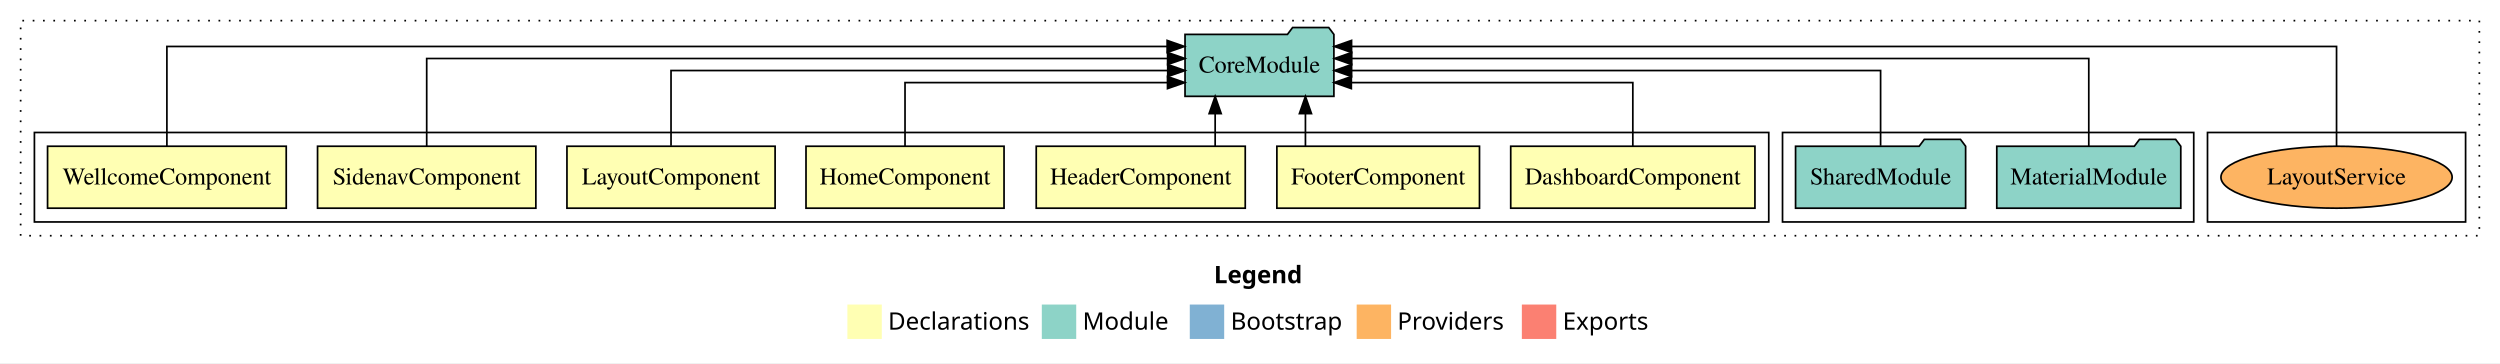
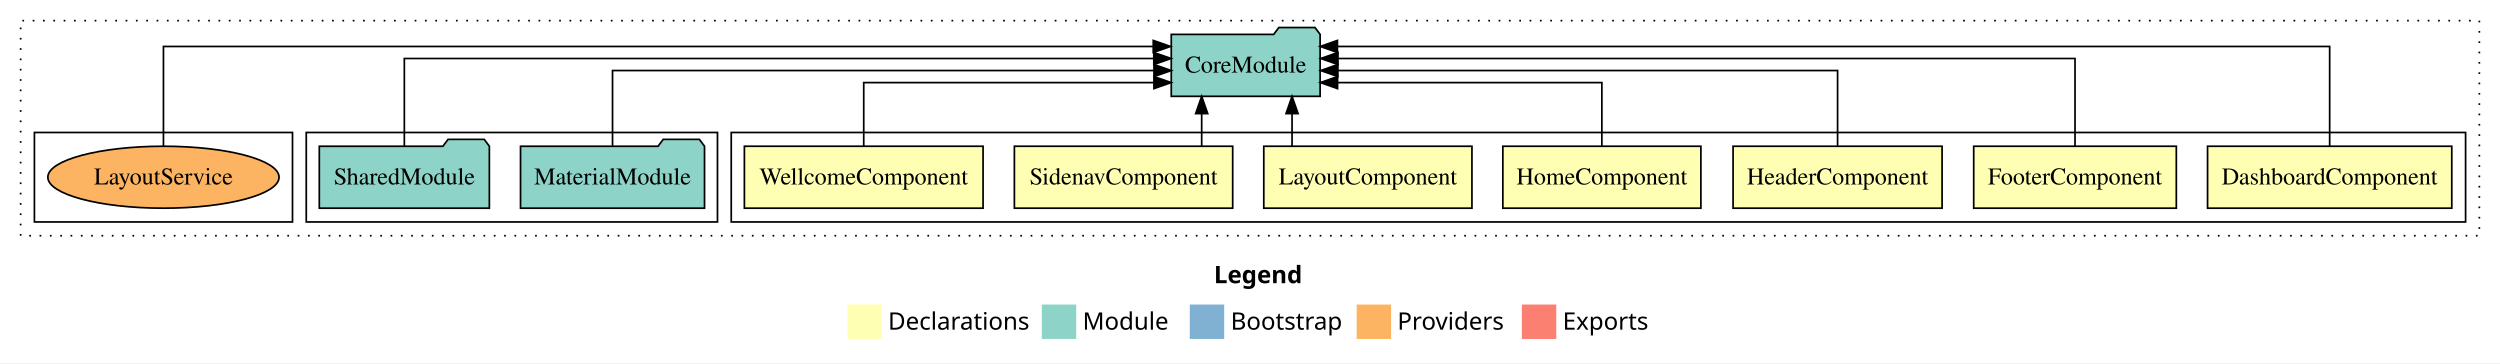
<svg xmlns="http://www.w3.org/2000/svg" width="1453pt" height="211pt" viewBox="0.00 0.00 1453.00 211.00">
  <g id="graph0" class="graph" transform="scale(1 1) rotate(0) translate(4 207)">
    <polygon fill="white" stroke="transparent" points="-4,4 -4,-207 1449,-207 1449,4 -4,4" />
    <text text-anchor="start" x="701.51" y="-42.4" font-family="sans-serif" font-weight="bold" font-size="14.00">Legend</text>
    <polygon fill="#ffffb3" stroke="transparent" points="488.5,-10 488.5,-30 508.5,-30 508.5,-10 488.5,-10" />
    <text text-anchor="start" x="512.13" y="-15.4" font-family="sans-serif" font-size="14.00">  Declarations</text>
    <polygon fill="#8dd3c7" stroke="transparent" points="601.5,-10 601.5,-30 621.5,-30 621.5,-10 601.5,-10" />
    <text text-anchor="start" x="625.23" y="-15.4" font-family="sans-serif" font-size="14.00">  Module</text>
    <polygon fill="#80b1d3" stroke="transparent" points="687.5,-10 687.5,-30 707.5,-30 707.5,-10 687.5,-10" />
    <text text-anchor="start" x="711.28" y="-15.4" font-family="sans-serif" font-size="14.00">  Bootstrap</text>
    <polygon fill="#fdb462" stroke="transparent" points="784.5,-10 784.5,-30 804.5,-30 804.5,-10 784.5,-10" />
    <text text-anchor="start" x="808.17" y="-15.4" font-family="sans-serif" font-size="14.00">  Providers</text>
    <polygon fill="#fb8072" stroke="transparent" points="880.5,-10 880.5,-30 900.5,-30 900.5,-10 880.5,-10" />
    <text text-anchor="start" x="904.23" y="-15.4" font-family="sans-serif" font-size="14.00">  Exports</text>
    <g id="clust1" class="cluster">
      <polygon fill="none" stroke="black" stroke-dasharray="1,5" points="8,-70 8,-195 1437,-195 1437,-70 8,-70" />
    </g>
-     <g id="clust13" class="cluster">
-       <polygon fill="none" stroke="black" points="1279,-78 1279,-130 1429,-130 1429,-78 1279,-78" />
+     <g id="clust2" class="cluster">
+       <polygon fill="none" stroke="black" points="421,-78 421,-130 1429,-130 1429,-78 421,-78" />
    </g>
    <g id="clust10" class="cluster">
-       <polygon fill="none" stroke="black" points="1032,-78 1032,-130 1271,-130 1271,-78 1032,-78" />
+       <polygon fill="none" stroke="black" points="174,-78 174,-130 413,-130 413,-78 174,-78" />
    </g>
-     <g id="clust2" class="cluster">
-       <polygon fill="none" stroke="black" points="16,-78 16,-130 1024,-130 1024,-78 16,-78" />
+     <g id="clust13" class="cluster">
+       <polygon fill="none" stroke="black" points="16,-78 16,-130 166,-130 166,-78 16,-78" />
    </g>
    <g id="node1" class="node">
-       <polygon fill="#ffffb3" stroke="black" points="1015.97,-122 874.03,-122 874.03,-86 1015.97,-86 1015.97,-122" />
-       <text text-anchor="middle" x="945" y="-99.8" font-family="Times,serif" font-size="14.00">DashboardComponent</text>
+       <polygon fill="#ffffb3" stroke="black" points="1420.97,-122 1279.03,-122 1279.03,-86 1420.97,-86 1420.97,-122" />
+       <text text-anchor="middle" x="1350" y="-99.8" font-family="Times,serif" font-size="14.00">DashboardComponent</text>
    </g>
    <g id="node8" class="node">
-       <polygon fill="#8dd3c7" stroke="black" points="771.26,-187 768.26,-191 747.26,-191 744.26,-187 684.74,-187 684.74,-151 771.26,-151 771.26,-187" />
-       <text text-anchor="middle" x="728" y="-164.8" font-family="Times,serif" font-size="14.00">CoreModule</text>
+       <polygon fill="#8dd3c7" stroke="black" points="763.26,-187 760.26,-191 739.26,-191 736.26,-187 676.74,-187 676.74,-151 763.26,-151 763.26,-187" />
+       <text text-anchor="middle" x="720" y="-164.8" font-family="Times,serif" font-size="14.00">CoreModule</text>
    </g>
    <g id="edge1" class="edge">
-       <path fill="none" stroke="black" d="M945,-122.01C945,-138.05 945,-159 945,-159 945,-159 781.39,-159 781.39,-159" />
-       <polygon fill="black" stroke="black" points="781.39,-155.5 771.39,-159 781.39,-162.5 781.39,-155.5" />
+       <path fill="none" stroke="black" d="M1350,-122.01C1350,-144.49 1350,-180 1350,-180 1350,-180 773.3,-180 773.3,-180" />
+       <polygon fill="black" stroke="black" points="773.3,-176.5 763.3,-180 773.3,-183.5 773.3,-176.5" />
    </g>
    <g id="node2" class="node">
-       <polygon fill="#ffffb3" stroke="black" points="855.88,-122 738.12,-122 738.12,-86 855.88,-86 855.88,-122" />
-       <text text-anchor="middle" x="797" y="-99.8" font-family="Times,serif" font-size="14.00">FooterComponent</text>
+       <polygon fill="#ffffb3" stroke="black" points="1260.88,-122 1143.12,-122 1143.12,-86 1260.88,-86 1260.88,-122" />
+       <text text-anchor="middle" x="1202" y="-99.8" font-family="Times,serif" font-size="14.00">FooterComponent</text>
    </g>
    <g id="edge2" class="edge">
-       <path fill="none" stroke="black" d="M754.72,-122.11C754.72,-122.11 754.72,-140.99 754.72,-140.99" />
-       <polygon fill="black" stroke="black" points="751.22,-140.99 754.72,-150.99 758.22,-140.99 751.22,-140.99" />
+       <path fill="none" stroke="black" d="M1202,-122.13C1202,-142.57 1202,-173 1202,-173 1202,-173 773.62,-173 773.62,-173" />
+       <polygon fill="black" stroke="black" points="773.62,-169.5 763.62,-173 773.62,-176.5 773.62,-169.5" />
    </g>
    <g id="node3" class="node">
-       <polygon fill="#ffffb3" stroke="black" points="719.74,-122 598.26,-122 598.26,-86 719.74,-86 719.74,-122" />
-       <text text-anchor="middle" x="659" y="-99.8" font-family="Times,serif" font-size="14.00">HeaderComponent</text>
+       <polygon fill="#ffffb3" stroke="black" points="1124.74,-122 1003.26,-122 1003.26,-86 1124.74,-86 1124.74,-122" />
+       <text text-anchor="middle" x="1064" y="-99.8" font-family="Times,serif" font-size="14.00">HeaderComponent</text>
    </g>
    <g id="edge3" class="edge">
-       <path fill="none" stroke="black" d="M702.25,-122.11C702.25,-122.11 702.25,-140.99 702.25,-140.99" />
-       <polygon fill="black" stroke="black" points="698.75,-140.99 702.25,-150.99 705.75,-140.99 698.75,-140.99" />
+       <path fill="none" stroke="black" d="M1064,-122.27C1064,-140.56 1064,-166 1064,-166 1064,-166 773.57,-166 773.57,-166" />
+       <polygon fill="black" stroke="black" points="773.57,-162.5 763.57,-166 773.57,-169.5 773.57,-162.5" />
    </g>
    <g id="node4" class="node">
-       <polygon fill="#ffffb3" stroke="black" points="579.55,-122 464.45,-122 464.45,-86 579.55,-86 579.55,-122" />
-       <text text-anchor="middle" x="522" y="-99.8" font-family="Times,serif" font-size="14.00">HomeComponent</text>
+       <polygon fill="#ffffb3" stroke="black" points="984.55,-122 869.45,-122 869.45,-86 984.55,-86 984.55,-122" />
+       <text text-anchor="middle" x="927" y="-99.8" font-family="Times,serif" font-size="14.00">HomeComponent</text>
    </g>
    <g id="edge4" class="edge">
-       <path fill="none" stroke="black" d="M522,-122.01C522,-138.05 522,-159 522,-159 522,-159 674.56,-159 674.56,-159" />
-       <polygon fill="black" stroke="black" points="674.56,-162.5 684.56,-159 674.56,-155.5 674.56,-162.5" />
+       <path fill="none" stroke="black" d="M927,-122.01C927,-138.05 927,-159 927,-159 927,-159 773.39,-159 773.39,-159" />
+       <polygon fill="black" stroke="black" points="773.39,-155.5 763.39,-159 773.39,-162.5 773.39,-155.5" />
    </g>
    <g id="node5" class="node">
-       <polygon fill="#ffffb3" stroke="black" points="446.49,-122 325.51,-122 325.51,-86 446.49,-86 446.49,-122" />
-       <text text-anchor="middle" x="386" y="-99.8" font-family="Times,serif" font-size="14.00">LayoutComponent</text>
+       <polygon fill="#ffffb3" stroke="black" points="851.49,-122 730.51,-122 730.51,-86 851.49,-86 851.49,-122" />
+       <text text-anchor="middle" x="791" y="-99.8" font-family="Times,serif" font-size="14.00">LayoutComponent</text>
    </g>
    <g id="edge5" class="edge">
-       <path fill="none" stroke="black" d="M386,-122.27C386,-140.56 386,-166 386,-166 386,-166 674.69,-166 674.69,-166" />
-       <polygon fill="black" stroke="black" points="674.69,-169.5 684.69,-166 674.69,-162.5 674.69,-169.5" />
+       <path fill="none" stroke="black" d="M746.94,-122.11C746.94,-122.11 746.94,-140.99 746.94,-140.99" />
+       <polygon fill="black" stroke="black" points="743.44,-140.99 746.94,-150.99 750.44,-140.99 743.44,-140.99" />
    </g>
    <g id="node6" class="node">
-       <polygon fill="#ffffb3" stroke="black" points="307.44,-122 180.56,-122 180.56,-86 307.44,-86 307.44,-122" />
-       <text text-anchor="middle" x="244" y="-99.8" font-family="Times,serif" font-size="14.00">SidenavComponent</text>
+       <polygon fill="#ffffb3" stroke="black" points="712.44,-122 585.56,-122 585.56,-86 712.44,-86 712.44,-122" />
+       <text text-anchor="middle" x="649" y="-99.8" font-family="Times,serif" font-size="14.00">SidenavComponent</text>
    </g>
    <g id="edge6" class="edge">
-       <path fill="none" stroke="black" d="M244,-122.13C244,-142.57 244,-173 244,-173 244,-173 674.62,-173 674.62,-173" />
-       <polygon fill="black" stroke="black" points="674.62,-176.5 684.62,-173 674.62,-169.5 674.62,-176.5" />
+       <path fill="none" stroke="black" d="M694.42,-122.11C694.42,-122.11 694.42,-140.99 694.42,-140.99" />
+       <polygon fill="black" stroke="black" points="690.92,-140.99 694.42,-150.99 697.92,-140.99 690.92,-140.99" />
    </g>
    <g id="node7" class="node">
-       <polygon fill="#ffffb3" stroke="black" points="162.36,-122 23.64,-122 23.64,-86 162.36,-86 162.36,-122" />
-       <text text-anchor="middle" x="93" y="-99.8" font-family="Times,serif" font-size="14.00">WellcomeComponent</text>
+       <polygon fill="#ffffb3" stroke="black" points="567.36,-122 428.64,-122 428.64,-86 567.36,-86 567.36,-122" />
+       <text text-anchor="middle" x="498" y="-99.8" font-family="Times,serif" font-size="14.00">WellcomeComponent</text>
    </g>
    <g id="edge7" class="edge">
-       <path fill="none" stroke="black" d="M93,-122.01C93,-144.49 93,-180 93,-180 93,-180 674.35,-180 674.35,-180" />
-       <polygon fill="black" stroke="black" points="674.35,-183.5 684.35,-180 674.35,-176.5 674.35,-183.5" />
+       <path fill="none" stroke="black" d="M498,-122.01C498,-138.05 498,-159 498,-159 498,-159 666.67,-159 666.67,-159" />
+       <polygon fill="black" stroke="black" points="666.67,-162.5 676.67,-159 666.67,-155.5 666.67,-162.5" />
    </g>
    <g id="node9" class="node">
-       <polygon fill="#8dd3c7" stroke="black" points="1263.47,-122 1260.47,-126 1239.47,-126 1236.47,-122 1156.53,-122 1156.53,-86 1263.47,-86 1263.47,-122" />
-       <text text-anchor="middle" x="1210" y="-99.8" font-family="Times,serif" font-size="14.00">MaterialModule</text>
+       <polygon fill="#8dd3c7" stroke="black" points="405.47,-122 402.47,-126 381.47,-126 378.47,-122 298.53,-122 298.53,-86 405.47,-86 405.47,-122" />
+       <text text-anchor="middle" x="352" y="-99.8" font-family="Times,serif" font-size="14.00">MaterialModule</text>
    </g>
    <g id="edge8" class="edge">
-       <path fill="none" stroke="black" d="M1210,-122.13C1210,-142.57 1210,-173 1210,-173 1210,-173 781.62,-173 781.62,-173" />
-       <polygon fill="black" stroke="black" points="781.62,-169.5 771.62,-173 781.62,-176.5 781.62,-169.5" />
+       <path fill="none" stroke="black" d="M352,-122.27C352,-140.56 352,-166 352,-166 352,-166 666.7,-166 666.7,-166" />
+       <polygon fill="black" stroke="black" points="666.7,-169.5 676.7,-166 666.7,-162.5 666.7,-169.5" />
    </g>
    <g id="node10" class="node">
-       <polygon fill="#8dd3c7" stroke="black" points="1138.42,-122 1135.42,-126 1114.42,-126 1111.42,-122 1039.58,-122 1039.58,-86 1138.42,-86 1138.42,-122" />
-       <text text-anchor="middle" x="1089" y="-99.8" font-family="Times,serif" font-size="14.00">SharedModule</text>
+       <polygon fill="#8dd3c7" stroke="black" points="280.42,-122 277.42,-126 256.42,-126 253.42,-122 181.58,-122 181.58,-86 280.42,-86 280.42,-122" />
+       <text text-anchor="middle" x="231" y="-99.8" font-family="Times,serif" font-size="14.00">SharedModule</text>
    </g>
    <g id="edge9" class="edge">
-       <path fill="none" stroke="black" d="M1089,-122.27C1089,-140.56 1089,-166 1089,-166 1089,-166 781.55,-166 781.55,-166" />
-       <polygon fill="black" stroke="black" points="781.55,-162.5 771.55,-166 781.54,-169.5 781.55,-162.5" />
+       <path fill="none" stroke="black" d="M231,-122.13C231,-142.57 231,-173 231,-173 231,-173 666.6,-173 666.6,-173" />
+       <polygon fill="black" stroke="black" points="666.6,-176.5 676.6,-173 666.6,-169.5 666.6,-176.5" />
    </g>
    <g id="node11" class="node">
-       <ellipse fill="#fdb462" stroke="black" cx="1354" cy="-104" rx="67.19" ry="18" />
-       <text text-anchor="middle" x="1354" y="-99.8" font-family="Times,serif" font-size="14.00">LayoutService</text>
+       <ellipse fill="#fdb462" stroke="black" cx="91" cy="-104" rx="67.19" ry="18" />
+       <text text-anchor="middle" x="91" y="-99.8" font-family="Times,serif" font-size="14.00">LayoutService</text>
    </g>
    <g id="edge10" class="edge">
-       <path fill="none" stroke="black" d="M1354,-122.01C1354,-144.49 1354,-180 1354,-180 1354,-180 781.52,-180 781.52,-180" />
-       <polygon fill="black" stroke="black" points="781.52,-176.5 771.52,-180 781.52,-183.5 781.52,-176.5" />
+       <path fill="none" stroke="black" d="M91,-122.01C91,-144.49 91,-180 91,-180 91,-180 666.27,-180 666.27,-180" />
+       <polygon fill="black" stroke="black" points="666.27,-183.5 676.27,-180 666.27,-176.5 666.27,-183.5" />
    </g>
  </g>
</svg>
